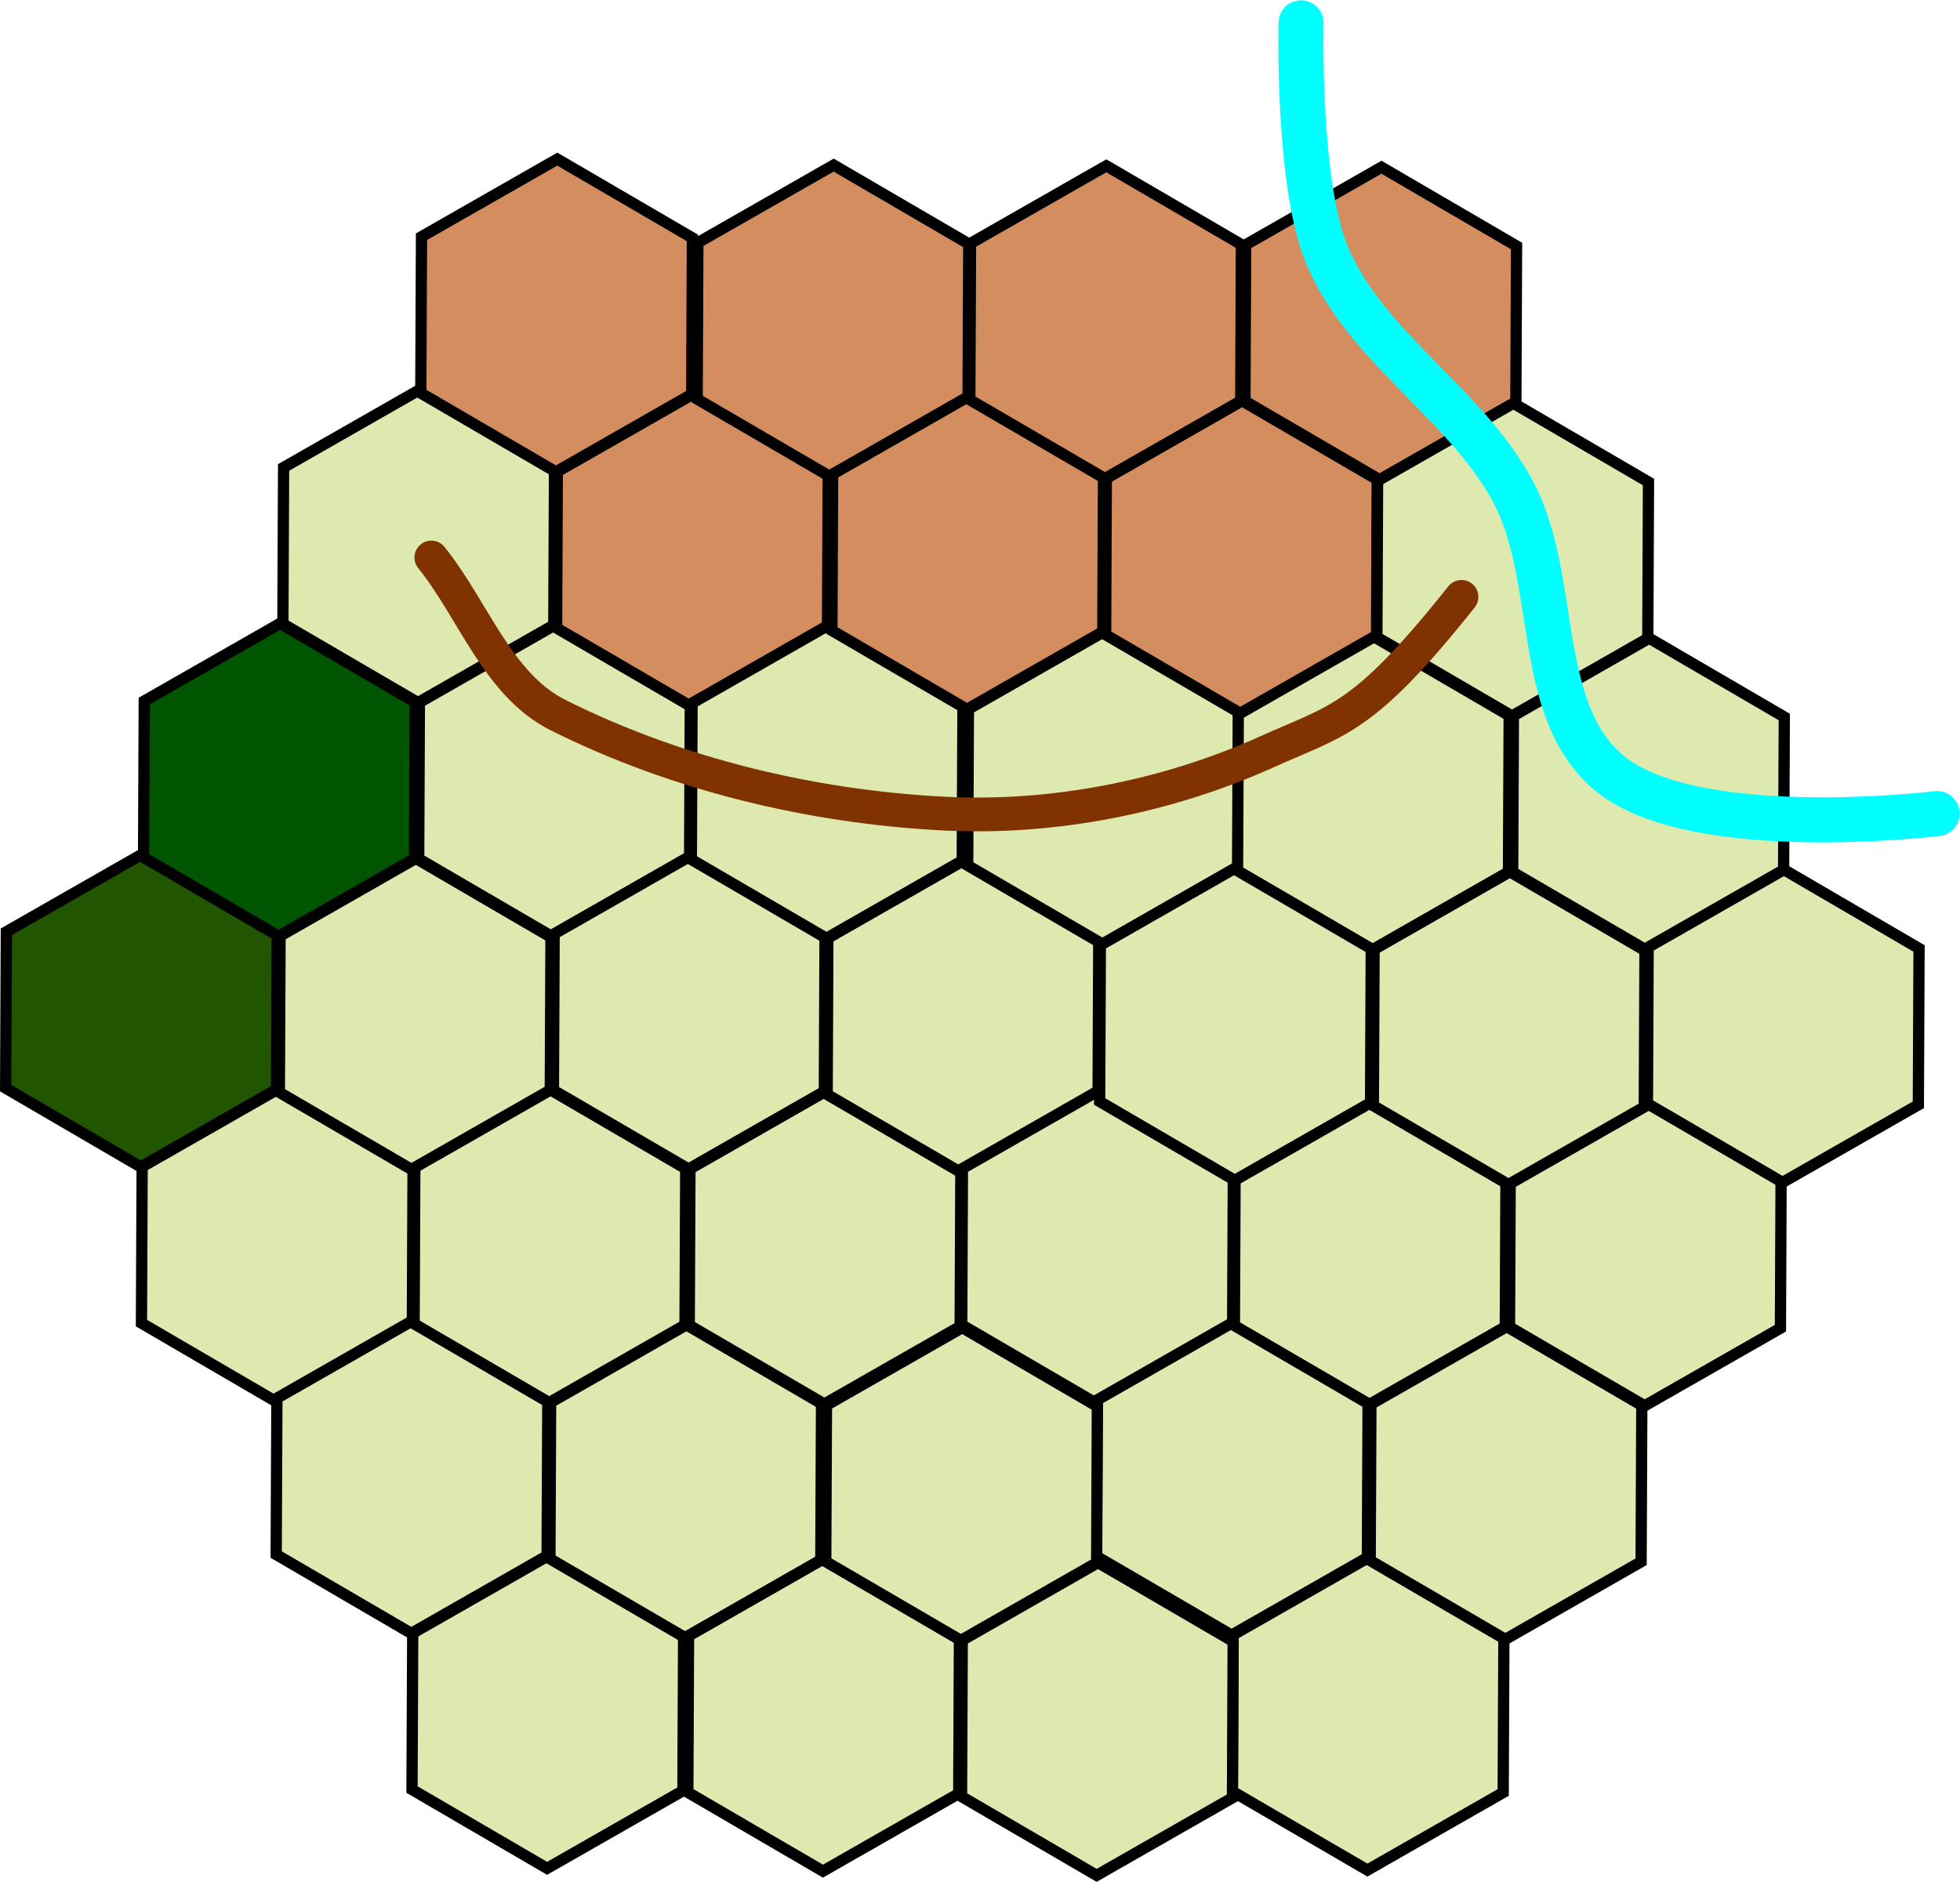
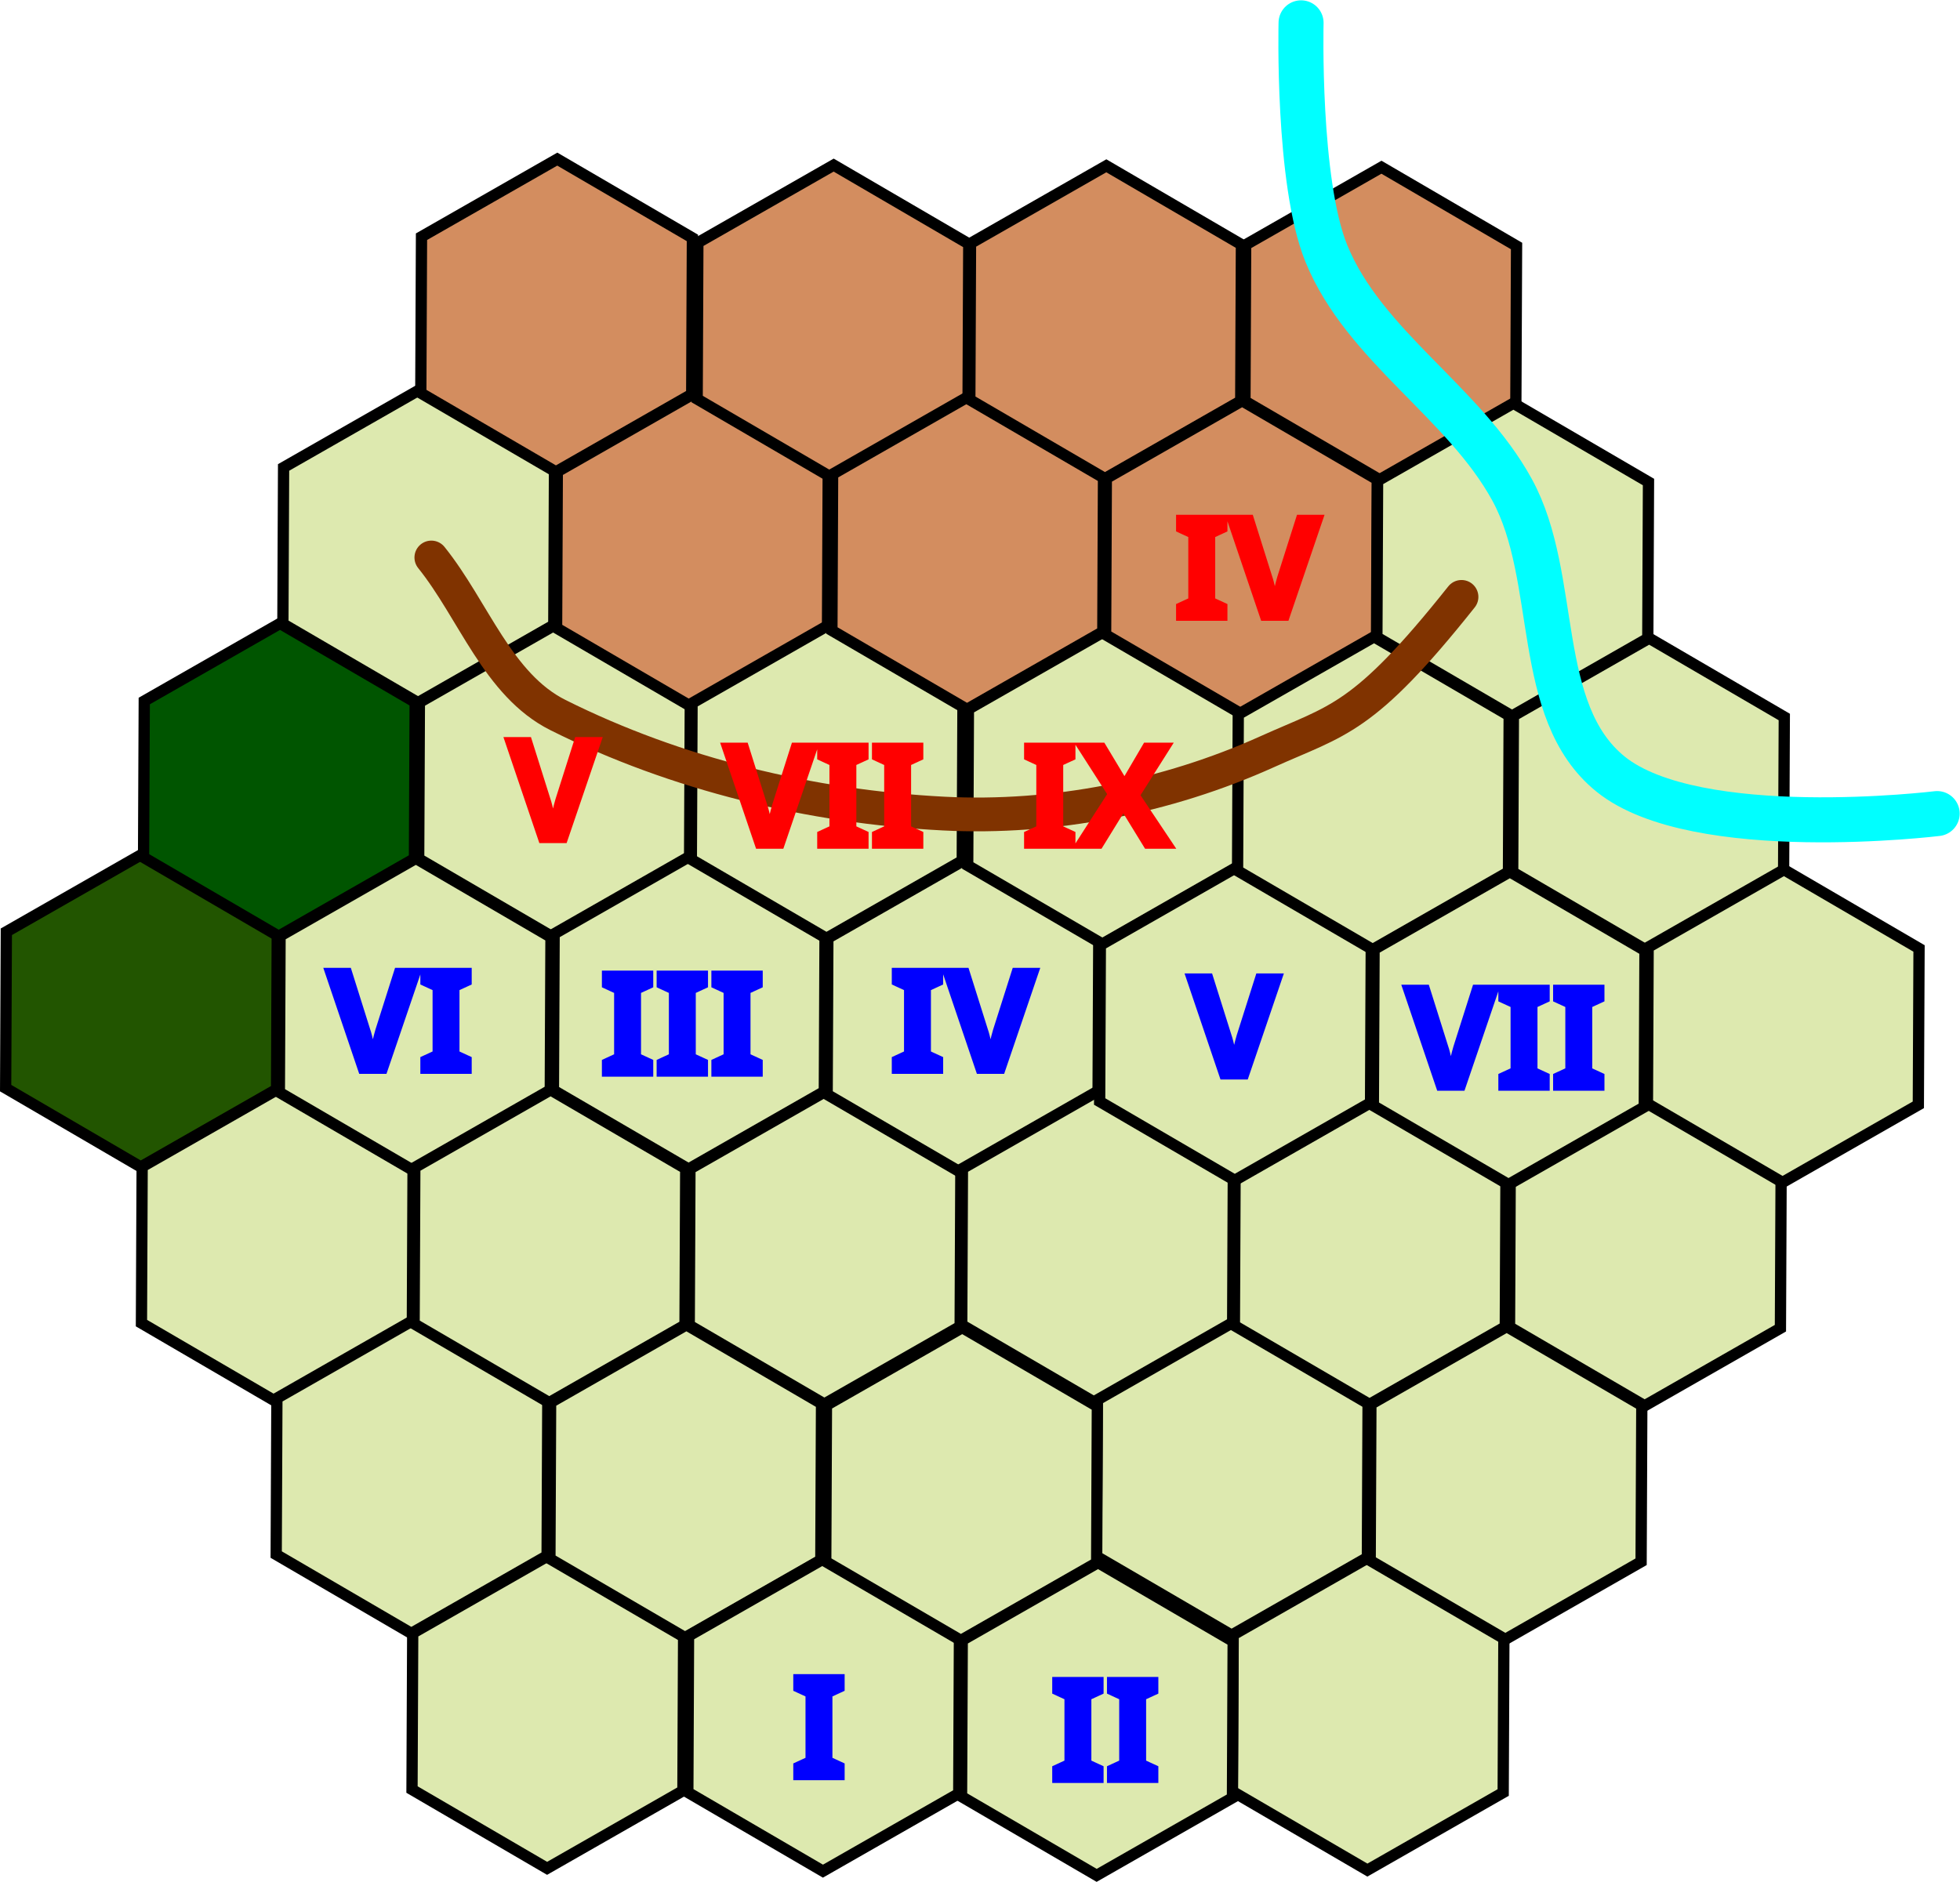
<svg xmlns="http://www.w3.org/2000/svg" width="98.265mm" height="94.367mm" viewBox="0 0 348.183 334.371" id="svg2" version="1.1">
  <defs id="defs4" />
  <g id="layer1" transform="translate(-305.8731,-213.3053)">
    <path style="fill:#225500;fill-opacity:1;fill-rule:evenodd;stroke:#000000;stroke-width:2;stroke-linecap:butt;stroke-linejoin:miter;stroke-miterlimit:4;stroke-dasharray:none;stroke-dashoffset:0" id="path4138" d="m 355,406.862 -24.124,13.785 -24,-14 0.124,-27.785 24.124,-13.785 24,14 z" />
    <path style="fill:#005500;fill-opacity:1;fill-rule:evenodd;stroke:#000000;stroke-width:2;stroke-linecap:butt;stroke-linejoin:miter;stroke-miterlimit:4;stroke-dasharray:none;stroke-dashoffset:0" id="path4138-3" d="m 379.5,365.862 -24.124,13.785 -24,-14 0.124,-27.785 24.124,-13.785 24,14 z" />
    <path style="fill:#dde9af;fill-opacity:1;fill-rule:evenodd;stroke:#000000;stroke-width:2;stroke-linecap:butt;stroke-linejoin:miter;stroke-miterlimit:4;stroke-dasharray:none;stroke-dashoffset:0" id="path4138-6" d="m 404.25,324.362 -24.124,13.785 -24,-14 0.124,-27.785 24.124,-13.785 24,14 z" />
    <path style="fill:#d38d5f;fill-opacity:1;fill-rule:evenodd;stroke:#000000;stroke-width:2;stroke-linecap:butt;stroke-linejoin:miter;stroke-miterlimit:4;stroke-dasharray:none;stroke-dashoffset:0" id="path4138-3-7" d="m 428.75,283.362 -24.124,13.785 -24,-14 0.124,-27.785 24.124,-13.785 24,14 z" />
    <path style="fill:#dde9af;fill-opacity:1;fill-rule:evenodd;stroke:#000000;stroke-width:2;stroke-linecap:butt;stroke-linejoin:miter;stroke-miterlimit:4;stroke-dasharray:none;stroke-dashoffset:0" id="path4138-5" d="m 379.125,448.612 -24.124,13.785 -24,-14 0.124,-27.785 24.124,-13.785 24,14 z" />
    <path style="fill:#dde9af;fill-opacity:1;fill-rule:evenodd;stroke:#000000;stroke-width:2;stroke-linecap:butt;stroke-linejoin:miter;stroke-miterlimit:4;stroke-dasharray:none;stroke-dashoffset:0" id="path4138-3-3" d="m 403.625,407.612 -24.124,13.785 -24,-14 0.124,-27.785 24.124,-13.785 24,14 z" />
    <path style="fill:#dde9af;fill-opacity:1;fill-rule:evenodd;stroke:#000000;stroke-width:2;stroke-linecap:butt;stroke-linejoin:miter;stroke-miterlimit:4;stroke-dasharray:none;stroke-dashoffset:0" id="path4138-6-5" d="m 428.375,366.112 -24.124,13.785 -24,-14 0.124,-27.785 24.124,-13.785 24,14 z" />
    <path style="fill:#d38d5f;fill-opacity:1;fill-rule:evenodd;stroke:#000000;stroke-width:2;stroke-linecap:butt;stroke-linejoin:miter;stroke-miterlimit:4;stroke-dasharray:none;stroke-dashoffset:0" id="path4138-3-7-6" d="m 452.875,325.112 -24.124,13.785 -24,-14 0.124,-27.785 24.124,-13.785 24,14 z" />
    <path style="fill:#dde9af;fill-opacity:1;fill-rule:evenodd;stroke:#000000;stroke-width:2;stroke-linecap:butt;stroke-linejoin:miter;stroke-miterlimit:4;stroke-dasharray:none;stroke-dashoffset:0" id="path4138-0" d="m 403.062,489.737 -24.124,13.785 -24,-14 0.124,-27.785 24.124,-13.785 24,14 z" />
    <path style="fill:#dde9af;fill-opacity:1;fill-rule:evenodd;stroke:#000000;stroke-width:2;stroke-linecap:butt;stroke-linejoin:miter;stroke-miterlimit:4;stroke-dasharray:none;stroke-dashoffset:0" id="path4138-3-2" d="m 427.562,448.737 -24.124,13.785 -24,-14 0.124,-27.785 24.124,-13.785 24,14 z" />
    <path style="fill:#dde9af;fill-opacity:1;fill-rule:evenodd;stroke:#000000;stroke-width:2;stroke-linecap:butt;stroke-linejoin:miter;stroke-miterlimit:4;stroke-dasharray:none;stroke-dashoffset:0" id="path4138-6-3" d="m 452.312,407.237 -24.124,13.785 -24,-14 0.124,-27.785 24.124,-13.785 24,14 z" />
    <path style="fill:#dde9af;fill-opacity:1;fill-rule:evenodd;stroke:#000000;stroke-width:2;stroke-linecap:butt;stroke-linejoin:miter;stroke-miterlimit:4;stroke-dasharray:none;stroke-dashoffset:0" id="path4138-3-7-7" d="m 476.812,366.237 -24.124,13.785 -24,-14 0.124,-27.785 24.124,-13.785 24,14 z" />
    <path style="fill:#dde9af;fill-opacity:1;fill-rule:evenodd;stroke:#000000;stroke-width:2;stroke-linecap:butt;stroke-linejoin:miter;stroke-miterlimit:4;stroke-dasharray:none;stroke-dashoffset:0" id="path4138-5-5" d="m 427.188,531.487 -24.124,13.785 -24,-14 0.124,-27.785 24.124,-13.785 24,14 z" />
    <path style="fill:#dde9af;fill-opacity:1;fill-rule:evenodd;stroke:#000000;stroke-width:2;stroke-linecap:butt;stroke-linejoin:miter;stroke-miterlimit:4;stroke-dasharray:none;stroke-dashoffset:0" id="path4138-3-3-9" d="m 451.688,490.487 -24.124,13.785 -24,-14 0.124,-27.785 24.124,-13.785 24,14 z" />
    <path style="fill:#dde9af;fill-opacity:1;fill-rule:evenodd;stroke:#000000;stroke-width:2;stroke-linecap:butt;stroke-linejoin:miter;stroke-miterlimit:4;stroke-dasharray:none;stroke-dashoffset:0" id="path4138-6-5-2" d="m 476.438,448.987 -24.124,13.785 -24,-14 0.124,-27.785 24.124,-13.785 24,14 z" />
    <path style="fill:#dde9af;fill-opacity:1;fill-rule:evenodd;stroke:#000000;stroke-width:2;stroke-linecap:butt;stroke-linejoin:miter;stroke-miterlimit:4;stroke-dasharray:none;stroke-dashoffset:0" id="path4138-3-7-6-2" d="m 500.938,407.987 -24.124,13.785 -24,-14 0.124,-27.785 24.124,-13.785 24,14 z" />
    <path style="fill:#d38d5f;fill-opacity:1;fill-rule:evenodd;stroke:#000000;stroke-width:2;stroke-linecap:butt;stroke-linejoin:miter;stroke-miterlimit:4;stroke-dasharray:none;stroke-dashoffset:0" id="path4138-5-8" d="m 477.844,284.425 -24.124,13.785 -24,-14 0.124,-27.785 24.124,-13.785 24,14 z" />
    <path style="fill:#d38d5f;fill-opacity:1;fill-rule:evenodd;stroke:#000000;stroke-width:2;stroke-linecap:butt;stroke-linejoin:miter;stroke-miterlimit:4;stroke-dasharray:none;stroke-dashoffset:0" id="path4138-0-9" d="m 501.781,325.55 -24.124,13.785 -24,-14 0.124,-27.785 24.124,-13.785 24,14 z" />
    <path style="fill:#d38d5f;fill-opacity:1;fill-rule:evenodd;stroke:#000000;stroke-width:2;stroke-linecap:butt;stroke-linejoin:miter;stroke-miterlimit:4;stroke-dasharray:none;stroke-dashoffset:0" id="path4138-3-2-7" d="m 526.281,284.55 -24.124,13.785 -24,-14 0.124,-27.785 24.124,-13.785 24,14 z" />
    <path style="fill:#dde9af;fill-opacity:1;fill-rule:evenodd;stroke:#000000;stroke-width:2;stroke-linecap:butt;stroke-linejoin:miter;stroke-miterlimit:4;stroke-dasharray:none;stroke-dashoffset:0" id="path4138-5-5-3" d="m 525.906,367.3 -24.124,13.785 -24,-14 0.124,-27.785 24.124,-13.785 24,14 z" />
    <path style="fill:#d38d5f;fill-opacity:1;fill-rule:evenodd;stroke:#000000;stroke-width:2;stroke-linecap:butt;stroke-linejoin:miter;stroke-miterlimit:4;stroke-dasharray:none;stroke-dashoffset:0" id="path4138-3-3-9-6" d="m 550.406,326.3 -24.124,13.785 -24,-14 0.124,-27.785 24.124,-13.785 24,14 z" />
    <path style="fill:#d38d5f;fill-opacity:1;fill-rule:evenodd;stroke:#000000;stroke-width:2;stroke-linecap:butt;stroke-linejoin:miter;stroke-miterlimit:4;stroke-dasharray:none;stroke-dashoffset:0" id="path4138-6-5-2-1" d="m 575.156,284.8 -24.124,13.785 -24,-14 0.124,-27.785 24.124,-13.785 24,14 z" />
    <path style="fill:#dde9af;fill-opacity:1;fill-rule:evenodd;stroke:#000000;stroke-width:2;stroke-linecap:butt;stroke-linejoin:miter;stroke-miterlimit:4;stroke-dasharray:none;stroke-dashoffset:0" id="path4138-5-2" d="m 524.844,448.925 -24.124,13.785 -24,-14 0.124,-27.785 24.124,-13.785 24,14 z" />
    <path style="fill:#dde9af;fill-opacity:1;fill-rule:evenodd;stroke:#000000;stroke-width:2;stroke-linecap:butt;stroke-linejoin:miter;stroke-miterlimit:4;stroke-dasharray:none;stroke-dashoffset:0" id="path4138-0-93" d="m 548.781,490.05 -24.124,13.785 -24,-14 0.124,-27.785 24.124,-13.785 24,14 z" />
    <path style="fill:#dde9af;fill-opacity:1;fill-rule:evenodd;stroke:#000000;stroke-width:2;stroke-linecap:butt;stroke-linejoin:miter;stroke-miterlimit:4;stroke-dasharray:none;stroke-dashoffset:0" id="path4138-3-2-1" d="m 573.281,449.05 -24.124,13.785 -24,-14 0.124,-27.785 24.124,-13.785 24,14 z" />
    <path style="fill:#dde9af;fill-opacity:1;fill-rule:evenodd;stroke:#000000;stroke-width:2;stroke-linecap:butt;stroke-linejoin:miter;stroke-miterlimit:4;stroke-dasharray:none;stroke-dashoffset:0" id="path4138-5-5-9" d="m 572.906,531.8 -24.124,13.785 -24,-14 0.124,-27.785 24.124,-13.785 24,14 z" />
    <path style="fill:#dde9af;fill-opacity:1;fill-rule:evenodd;stroke:#000000;stroke-width:2;stroke-linecap:butt;stroke-linejoin:miter;stroke-miterlimit:4;stroke-dasharray:none;stroke-dashoffset:0" id="path4138-3-3-9-4" d="m 597.406,490.8 -24.124,13.785 -24,-14 0.124,-27.785 24.124,-13.785 24,14 z" />
    <path style="fill:#dde9af;fill-opacity:1;fill-rule:evenodd;stroke:#000000;stroke-width:2;stroke-linecap:butt;stroke-linejoin:miter;stroke-miterlimit:4;stroke-dasharray:none;stroke-dashoffset:0" id="path4138-6-5-2-7" d="m 622.156,449.3 -24.124,13.785 -24,-14 0.124,-27.785 24.124,-13.785 24,14 z" />
    <path style="fill:#dde9af;fill-opacity:1;fill-rule:evenodd;stroke:#000000;stroke-width:2;stroke-linecap:butt;stroke-linejoin:miter;stroke-miterlimit:4;stroke-dasharray:none;stroke-dashoffset:0" id="path4138-6-0" d="m 476.188,531.987 -24.124,13.785 -24,-14 0.124,-27.785 24.124,-13.785 24,14 z" />
    <path style="fill:#dde9af;fill-opacity:1;fill-rule:evenodd;stroke:#000000;stroke-width:2;stroke-linecap:butt;stroke-linejoin:miter;stroke-miterlimit:4;stroke-dasharray:none;stroke-dashoffset:0" id="path4138-3-7-3" d="m 500.688,490.987 -24.124,13.785 -24,-14 0.124,-27.785 24.124,-13.785 24,14 z" />
    <path style="fill:#dde9af;fill-opacity:1;fill-rule:evenodd;stroke:#000000;stroke-width:2;stroke-linecap:butt;stroke-linejoin:miter;stroke-miterlimit:4;stroke-dasharray:none;stroke-dashoffset:0" id="path4138-3-7-6-6" d="m 524.812,532.737 -24.124,13.785 -24,-14 0.124,-27.785 24.124,-13.785 24,14 z" />
    <path style="fill:#dde9af;fill-opacity:1;fill-rule:evenodd;stroke:#000000;stroke-width:2;stroke-linecap:butt;stroke-linejoin:miter;stroke-miterlimit:4;stroke-dasharray:none;stroke-dashoffset:0" id="path4138-1-5" d="m 549.344,409.237 -24.124,13.785 -24,-14 0.124,-27.785 24.124,-13.785 24,14 z" />
    <path style="fill:#dde9af;fill-opacity:1;fill-rule:evenodd;stroke:#000000;stroke-width:2;stroke-linecap:butt;stroke-linejoin:miter;stroke-miterlimit:4;stroke-dasharray:none;stroke-dashoffset:0" id="path4138-3-0-4" d="m 573.844,368.237 -24.124,13.785 -24,-14 0.124,-27.785 24.124,-13.785 24,14 z" />
    <path style="fill:#dde9af;fill-opacity:1;fill-rule:evenodd;stroke:#000000;stroke-width:2;stroke-linecap:butt;stroke-linejoin:miter;stroke-miterlimit:4;stroke-dasharray:none;stroke-dashoffset:0" id="path4138-6-6-7" d="m 598.594,326.737 -24.124,13.785 -24,-14 0.124,-27.785 24.124,-13.785 24,14 z" />
    <path style="fill:#dde9af;fill-opacity:1;fill-rule:evenodd;stroke:#000000;stroke-width:2;stroke-linecap:butt;stroke-linejoin:miter;stroke-miterlimit:4;stroke-dasharray:none;stroke-dashoffset:0" id="path4138-3-3-3-6" d="m 597.969,409.987 -24.124,13.785 -24,-14 0.124,-27.785 24.124,-13.785 24,14 z" />
    <path style="fill:#dde9af;fill-opacity:1;fill-rule:evenodd;stroke:#000000;stroke-width:2;stroke-linecap:butt;stroke-linejoin:miter;stroke-miterlimit:4;stroke-dasharray:none;stroke-dashoffset:0" id="path4138-6-5-20-5" d="m 622.719,368.487 -24.124,13.785 -24,-14 0.124,-27.785 24.124,-13.785 24,14 z" />
    <path style="fill:#dde9af;fill-opacity:1;fill-rule:evenodd;stroke:#000000;stroke-width:2;stroke-linecap:butt;stroke-linejoin:miter;stroke-miterlimit:4;stroke-dasharray:none;stroke-dashoffset:0" id="path4138-6-3-5-6" d="m 646.656,409.612 -24.124,13.785 -24,-14 0.124,-27.785 24.124,-13.785 24,14 z" />
    <path style="fill:none;fill-rule:evenodd;stroke:#00ffff;stroke-width:8;stroke-linecap:round;stroke-linejoin:round;stroke-miterlimit:4;stroke-dasharray:none;stroke-opacity:1" d="m 650,357.862 c 0,0 -42.841,5.225 -58,-7 -13.868,-11.184 -8.962,-34.864 -17.5,-50.5 -8.532,-15.627 -26.27,-25.517 -33,-42 -5.197,-12.729 -4.5,-41 -4.5,-41" id="path4443" />
    <path style="fill:none;fill-rule:evenodd;stroke:#803300;stroke-width:6;stroke-linecap:round;stroke-linejoin:round;stroke-miterlimit:4;stroke-dasharray:none;stroke-opacity:1" d="m 382.5,312.362 c 7.5,9.333 11.791,22.645 22.5,28 21.079,10.539 44.965,16.286 68.5,17.5 19.488,1.005 39.714,-2.971 57.5,-11 12.572,-5.675 17,-5.5 34.5,-27.5" id="path4449" />
  </g>
  <g id="layer2">
-     <flowRoot xml:space="preserve" id="flowRoot4452-20" style="font-style:normal;font-variant:normal;font-weight:bold;font-stretch:normal;font-size:25px;line-height:125%;font-family:FreeSerif;-inkscape-font-specification:'FreeSerif Bold';letter-spacing:0px;word-spacing:0px;fill:#ff0000;fill-opacity:1;stroke:#ff0000;stroke-width:1px;stroke-linecap:butt;stroke-linejoin:miter;stroke-opacity:1" transform="translate(274.625,-61.48737)">
-       <flowRegion id="flowRegion4454-2">
-         <rect id="rect4456-9" width="46.5" height="37.5" x="-146" y="186.871" style="font-style:normal;font-variant:normal;font-weight:bold;font-stretch:normal;font-size:25px;font-family:FreeSerif;-inkscape-font-specification:'FreeSerif Bold';fill:#ff0000;stroke:#ff0000" />
-       </flowRegion>
-       <flowPara id="flowPara4458-0">VII</flowPara>
-     </flowRoot>
-     <flowRoot xml:space="preserve" id="flowRoot4452-9" style="font-style:normal;font-variant:normal;font-weight:bold;font-stretch:normal;font-size:25px;line-height:125%;font-family:FreeSerif;-inkscape-font-specification:'FreeSerif Bold';letter-spacing:0px;word-spacing:0px;fill:#ff0000;fill-opacity:1;stroke:#ff0000;stroke-width:1px;stroke-linecap:butt;stroke-linejoin:miter;stroke-opacity:1" transform="translate(327.625,-61.48737)">
-       <flowRegion id="flowRegion4454-9">
-         <rect id="rect4456-45" width="31.5" height="29" x="-146" y="186.871" style="font-style:normal;font-variant:normal;font-weight:bold;font-stretch:normal;font-size:25px;font-family:FreeSerif;-inkscape-font-specification:'FreeSerif Bold';fill:#ff0000;stroke:#ff0000" />
-       </flowRegion>
-       <flowPara id="flowPara4458-1">IX</flowPara>
-     </flowRoot>
-     <flowRoot xml:space="preserve" id="flowRoot4452-8" style="font-style:normal;font-variant:normal;font-weight:bold;font-stretch:normal;font-size:25px;line-height:125%;font-family:FreeSerif;-inkscape-font-specification:'FreeSerif Bold';letter-spacing:0px;word-spacing:0px;fill:#ff0000;fill-opacity:1;stroke:#ff0000;stroke-width:1px;stroke-linecap:butt;stroke-linejoin:miter;stroke-opacity:1" transform="translate(354.625,-101.9874)">
-       <flowRegion id="flowRegion4454-60">
-         <rect id="rect4456-46" width="31.5" height="29" x="-146" y="186.871" style="font-style:normal;font-variant:normal;font-weight:bold;font-stretch:normal;font-size:25px;font-family:FreeSerif;-inkscape-font-specification:'FreeSerif Bold';fill:#ff0000;stroke:#ff0000" />
-       </flowRegion>
-       <flowPara id="flowPara4458-7">IV</flowPara>
-     </flowRoot>
-     <flowRoot xml:space="preserve" id="flowRoot4452-6" style="font-style:normal;font-variant:normal;font-weight:bold;font-stretch:normal;font-size:25px;line-height:125%;font-family:FreeSerif;-inkscape-font-specification:'FreeSerif Bold';letter-spacing:0px;word-spacing:0px;fill:#ff0000;fill-opacity:1;stroke:#ff0000;stroke-width:1px;stroke-linecap:butt;stroke-linejoin:miter;stroke-opacity:1" transform="translate(236.125,-62.48737)">
-       <flowRegion id="flowRegion4454-0">
-         <rect id="rect4456-97" width="31.5" height="29" x="-146" y="186.871" style="font-style:normal;font-variant:normal;font-weight:bold;font-stretch:normal;font-size:25px;font-family:FreeSerif;-inkscape-font-specification:'FreeSerif Bold';fill:#ff0000;stroke:#ff0000" />
-       </flowRegion>
-       <flowPara id="flowPara4458-59">V</flowPara>
-     </flowRoot>
-     <flowRoot xml:space="preserve" id="flowRoot4452-0-8" style="font-style:normal;font-variant:normal;font-weight:bold;font-stretch:normal;font-size:25px;line-height:125%;font-family:FreeSerif;-inkscape-font-specification:'FreeSerif Bold';letter-spacing:0px;word-spacing:0px;fill:#0000ff;fill-opacity:1;stroke:#0000ff;stroke-width:1px;stroke-linecap:butt;stroke-linejoin:miter;stroke-opacity:1" transform="translate(304.125,-21.48737)">
-       <flowRegion id="flowRegion4454-3-7">
-         <rect id="rect4456-7-4" width="31.5" height="29" x="-146" y="186.871" style="font-style:normal;font-variant:normal;font-weight:bold;font-stretch:normal;font-size:25px;font-family:FreeSerif;-inkscape-font-specification:'FreeSerif Bold';fill:#0000ff;stroke:#0000ff" />
-       </flowRegion>
-       <flowPara id="flowPara4458-8-1">IV</flowPara>
-     </flowRoot>
-     <flowRoot xml:space="preserve" id="flowRoot4452-0-8-9" style="font-style:normal;font-variant:normal;font-weight:bold;font-stretch:normal;font-size:25px;line-height:125%;font-family:FreeSerif;-inkscape-font-specification:'FreeSerif Bold';letter-spacing:0px;word-spacing:0px;fill:#0000ff;fill-opacity:1;stroke:#0000ff;stroke-width:1px;stroke-linecap:butt;stroke-linejoin:miter;stroke-opacity:1" transform="translate(204.125,-21.48737)">
-       <flowRegion id="flowRegion4454-3-7-0">
-         <rect id="rect4456-7-4-9" width="31.5" height="29" x="-146" y="186.871" style="font-style:normal;font-variant:normal;font-weight:bold;font-stretch:normal;font-size:25px;font-family:FreeSerif;-inkscape-font-specification:'FreeSerif Bold';fill:#0000ff;stroke:#0000ff" />
-       </flowRegion>
-       <flowPara id="flowPara4458-8-1-8">VI</flowPara>
-     </flowRoot>
-     <flowRoot xml:space="preserve" id="flowRoot4452-0-8-8" style="font-style:normal;font-variant:normal;font-weight:bold;font-stretch:normal;font-size:25px;line-height:125%;font-family:FreeSerif;-inkscape-font-specification:'FreeSerif Bold';letter-spacing:0px;word-spacing:0px;fill:#0000ff;fill-opacity:1;stroke:#0000ff;stroke-width:1px;stroke-linecap:butt;stroke-linejoin:miter;stroke-opacity:1" transform="translate(395.625,-18.48737)">
-       <flowRegion id="flowRegion4454-3-7-5">
-         <rect id="rect4456-7-4-8" width="41.5" height="29.5" x="-146" y="186.871" style="font-style:normal;font-variant:normal;font-weight:bold;font-stretch:normal;font-size:25px;font-family:FreeSerif;-inkscape-font-specification:'FreeSerif Bold';fill:#0000ff;stroke:#0000ff" />
-       </flowRegion>
-       <flowPara id="flowPara4458-8-1-4">VII</flowPara>
-     </flowRoot>
-     <flowRoot xml:space="preserve" id="flowRoot4452-0-8-3" style="font-style:normal;font-variant:normal;font-weight:bold;font-stretch:normal;font-size:25px;line-height:125%;font-family:FreeSerif;-inkscape-font-specification:'FreeSerif Bold';letter-spacing:0px;word-spacing:0px;fill:#0000ff;fill-opacity:1;stroke:#0000ff;stroke-width:1px;stroke-linecap:butt;stroke-linejoin:miter;stroke-opacity:1" transform="translate(286.625,104.0126)">
-       <flowRegion id="flowRegion4454-3-7-7">
-         <rect id="rect4456-7-4-1" width="31.5" height="29" x="-146" y="186.871" style="font-style:normal;font-variant:normal;font-weight:bold;font-stretch:normal;font-size:25px;font-family:FreeSerif;-inkscape-font-specification:'FreeSerif Bold';fill:#0000ff;stroke:#0000ff" />
-       </flowRegion>
-       <flowPara id="flowPara4458-8-1-3">I</flowPara>
-     </flowRoot>
-     <flowRoot xml:space="preserve" id="flowRoot4452-0-8-80" style="font-style:normal;font-variant:normal;font-weight:bold;font-stretch:normal;font-size:25px;line-height:125%;font-family:FreeSerif;-inkscape-font-specification:'FreeSerif Bold';letter-spacing:0px;word-spacing:0px;fill:#0000ff;fill-opacity:1;stroke:#0000ff;stroke-width:1px;stroke-linecap:butt;stroke-linejoin:miter;stroke-opacity:1" transform="translate(357.125,-20.48737)">
-       <flowRegion id="flowRegion4454-3-7-9">
-         <rect id="rect4456-7-4-7" width="31.5" height="29" x="-146" y="186.871" style="font-style:normal;font-variant:normal;font-weight:bold;font-stretch:normal;font-size:25px;font-family:FreeSerif;-inkscape-font-specification:'FreeSerif Bold';fill:#0000ff;stroke:#0000ff" />
-       </flowRegion>
-       <flowPara id="flowPara4458-8-1-9">V</flowPara>
-     </flowRoot>
-     <flowRoot xml:space="preserve" id="flowRoot4452-0-8-93" style="font-style:normal;font-variant:normal;font-weight:bold;font-stretch:normal;font-size:25px;line-height:125%;font-family:FreeSerif;-inkscape-font-specification:'FreeSerif Bold';letter-spacing:0px;word-spacing:0px;fill:#0000ff;fill-opacity:1;stroke:#0000ff;stroke-width:1px;stroke-linecap:butt;stroke-linejoin:miter;stroke-opacity:1" transform="translate(332.625,104.5126)">
-       <flowRegion id="flowRegion4454-3-7-2">
-         <rect id="rect4456-7-4-4" width="31.5" height="29" x="-146" y="186.871" style="font-style:normal;font-variant:normal;font-weight:bold;font-stretch:normal;font-size:25px;font-family:FreeSerif;-inkscape-font-specification:'FreeSerif Bold';fill:#0000ff;stroke:#0000ff" />
-       </flowRegion>
-       <flowPara id="flowPara4458-8-1-37">II</flowPara>
-       <flowPara id="flowPara4721" />
-     </flowRoot>
-     <flowRoot xml:space="preserve" id="flowRoot4452-0-8-1" style="font-style:normal;font-variant:normal;font-weight:bold;font-stretch:normal;font-size:25px;line-height:125%;font-family:FreeSerif;-inkscape-font-specification:'FreeSerif Bold';letter-spacing:0px;word-spacing:0px;fill:#0000ff;fill-opacity:1;stroke:#0000ff;stroke-width:1px;stroke-linecap:butt;stroke-linejoin:miter;stroke-opacity:1" transform="translate(252.625,-20.98737)">
-       <flowRegion id="flowRegion4454-3-7-22">
-         <rect id="rect4456-7-4-0" width="31.5" height="29" x="-146" y="186.871" style="font-style:normal;font-variant:normal;font-weight:bold;font-stretch:normal;font-size:25px;font-family:FreeSerif;-inkscape-font-specification:'FreeSerif Bold';fill:#0000ff;stroke:#0000ff" />
-       </flowRegion>
-       <flowPara id="flowPara4458-8-1-2">III</flowPara>
-     </flowRoot>
+     <text xml:space="preserve" style="font-style:normal;font-variant:normal;font-weight:bold;font-stretch:normal;font-size:25px;line-height:125%;font-family:sans-serif;-inkscape-font-specification:'sans-serif Bold';letter-spacing:0px;word-spacing:0px;fill:#ff0000;fill-opacity:1;stroke:#ff0000;stroke-width:1px;stroke-linecap:butt;stroke-linejoin:miter;stroke-opacity:1" x="128.625" y="150.302" id="text4218">
+       <tspan x="128.625" y="150.302" id="tspan4220">
+         <tspan x="128.625" y="150.302" id="tspan4222">VII</tspan>
+       </tspan>
+     </text>
+     <text xml:space="preserve" style="font-style:normal;font-variant:normal;font-weight:bold;font-stretch:normal;font-size:25px;line-height:125%;font-family:sans-serif;-inkscape-font-specification:'sans-serif Bold';letter-spacing:0px;word-spacing:0px;fill:#ff0000;fill-opacity:1;stroke:#ff0000;stroke-width:1px;stroke-linecap:butt;stroke-linejoin:miter;stroke-opacity:1" x="181.625" y="150.302" id="text4224">
+       <tspan x="181.625" y="150.302" id="tspan4226">
+         <tspan x="181.625" y="150.302" id="tspan4228">IX</tspan>
+       </tspan>
+     </text>
+     <text xml:space="preserve" style="font-style:normal;font-variant:normal;font-weight:bold;font-stretch:normal;font-size:25px;line-height:125%;font-family:sans-serif;-inkscape-font-specification:'sans-serif Bold';letter-spacing:0px;word-spacing:0px;fill:#ff0000;fill-opacity:1;stroke:#ff0000;stroke-width:1px;stroke-linecap:butt;stroke-linejoin:miter;stroke-opacity:1" x="208.625" y="109.802" id="text4230">
+       <tspan x="208.625" y="109.802" id="tspan4232">
+         <tspan x="208.625" y="109.802" id="tspan4234">IV</tspan>
+       </tspan>
+     </text>
+     <text xml:space="preserve" style="font-style:normal;font-variant:normal;font-weight:bold;font-stretch:normal;font-size:25px;line-height:125%;font-family:sans-serif;-inkscape-font-specification:'sans-serif Bold';letter-spacing:0px;word-spacing:0px;fill:#ff0000;fill-opacity:1;stroke:#ff0000;stroke-width:1px;stroke-linecap:butt;stroke-linejoin:miter;stroke-opacity:1" x="90.125" y="149.302" id="text4236">
+       <tspan x="90.125" y="149.302" id="tspan4238">
+         <tspan x="90.125" y="149.302" id="tspan4240">V</tspan>
+       </tspan>
+     </text>
+     <text xml:space="preserve" style="font-style:normal;font-variant:normal;font-weight:bold;font-stretch:normal;font-size:25px;line-height:125%;font-family:sans-serif;-inkscape-font-specification:'sans-serif Bold';letter-spacing:0px;word-spacing:0px;fill:#0000ff;fill-opacity:1;stroke:#0000ff;stroke-width:1px;stroke-linecap:butt;stroke-linejoin:miter;stroke-opacity:1" x="158.125" y="190.302" id="text4242">
+       <tspan x="158.125" y="190.302" id="tspan4244">
+         <tspan x="158.125" y="190.302" id="tspan4246">IV</tspan>
+       </tspan>
+     </text>
+     <text xml:space="preserve" style="font-style:normal;font-variant:normal;font-weight:bold;font-stretch:normal;font-size:25px;line-height:125%;font-family:sans-serif;-inkscape-font-specification:'sans-serif Bold';letter-spacing:0px;word-spacing:0px;fill:#0000ff;fill-opacity:1;stroke:#0000ff;stroke-width:1px;stroke-linecap:butt;stroke-linejoin:miter;stroke-opacity:1" x="58.125" y="190.302" id="text4248">
+       <tspan x="58.125" y="190.302" id="tspan4250">
+         <tspan x="58.125" y="190.302" id="tspan4252">VI</tspan>
+       </tspan>
+     </text>
+     <text xml:space="preserve" style="font-style:normal;font-variant:normal;font-weight:bold;font-stretch:normal;font-size:25px;line-height:125%;font-family:sans-serif;-inkscape-font-specification:'sans-serif Bold';letter-spacing:0px;word-spacing:0px;fill:#0000ff;fill-opacity:1;stroke:#0000ff;stroke-width:1px;stroke-linecap:butt;stroke-linejoin:miter;stroke-opacity:1" x="249.625" y="193.302" id="text4254">
+       <tspan x="249.625" y="193.302" id="tspan4256">
+         <tspan x="249.625" y="193.302" id="tspan4258">VII</tspan>
+       </tspan>
+     </text>
+     <text xml:space="preserve" style="font-style:normal;font-variant:normal;font-weight:bold;font-stretch:normal;font-size:25px;line-height:125%;font-family:sans-serif;-inkscape-font-specification:'sans-serif Bold';letter-spacing:0px;word-spacing:0px;fill:#0000ff;fill-opacity:1;stroke:#0000ff;stroke-width:1px;stroke-linecap:butt;stroke-linejoin:miter;stroke-opacity:1" x="140.625" y="315.802" id="text4260">
+       <tspan x="140.625" y="315.802" id="tspan4262">
+         <tspan x="140.625" y="315.802" id="tspan4264">I</tspan>
+       </tspan>
+     </text>
+     <text xml:space="preserve" style="font-style:normal;font-variant:normal;font-weight:bold;font-stretch:normal;font-size:25px;line-height:125%;font-family:sans-serif;-inkscape-font-specification:'sans-serif Bold';letter-spacing:0px;word-spacing:0px;fill:#0000ff;fill-opacity:1;stroke:#0000ff;stroke-width:1px;stroke-linecap:butt;stroke-linejoin:miter;stroke-opacity:1" x="211.125" y="191.302" id="text4266">
+       <tspan x="211.125" y="191.302" id="tspan4268">
+         <tspan x="211.125" y="191.302" id="tspan4270">V</tspan>
+       </tspan>
+     </text>
+     <text xml:space="preserve" style="font-style:normal;font-variant:normal;font-weight:bold;font-stretch:normal;font-size:25px;line-height:125%;font-family:sans-serif;-inkscape-font-specification:'sans-serif Bold';letter-spacing:0px;word-spacing:0px;fill:#0000ff;fill-opacity:1;stroke:#0000ff;stroke-width:1px;stroke-linecap:butt;stroke-linejoin:miter;stroke-opacity:1" x="186.625" y="316.302" id="text4272">
+       <tspan x="186.625" y="316.302" id="tspan4274">
+         <tspan x="186.625" y="316.302" id="tspan4276">II</tspan>
+         <tspan dx="0" x="205.277" y="316.302" id="tspan4278" />
+       </tspan>
+     </text>
+     <text xml:space="preserve" style="font-style:normal;font-variant:normal;font-weight:bold;font-stretch:normal;font-size:25px;line-height:125%;font-family:sans-serif;-inkscape-font-specification:'sans-serif Bold';letter-spacing:0px;word-spacing:0px;fill:#0000ff;fill-opacity:1;stroke:#0000ff;stroke-width:1px;stroke-linecap:butt;stroke-linejoin:miter;stroke-opacity:1" x="106.625" y="190.802" id="text4280">
+       <tspan x="106.625" y="190.802" id="tspan4282">
+         <tspan x="106.625" y="190.802" id="tspan4284">III</tspan>
+       </tspan>
+     </text>
  </g>
</svg>
